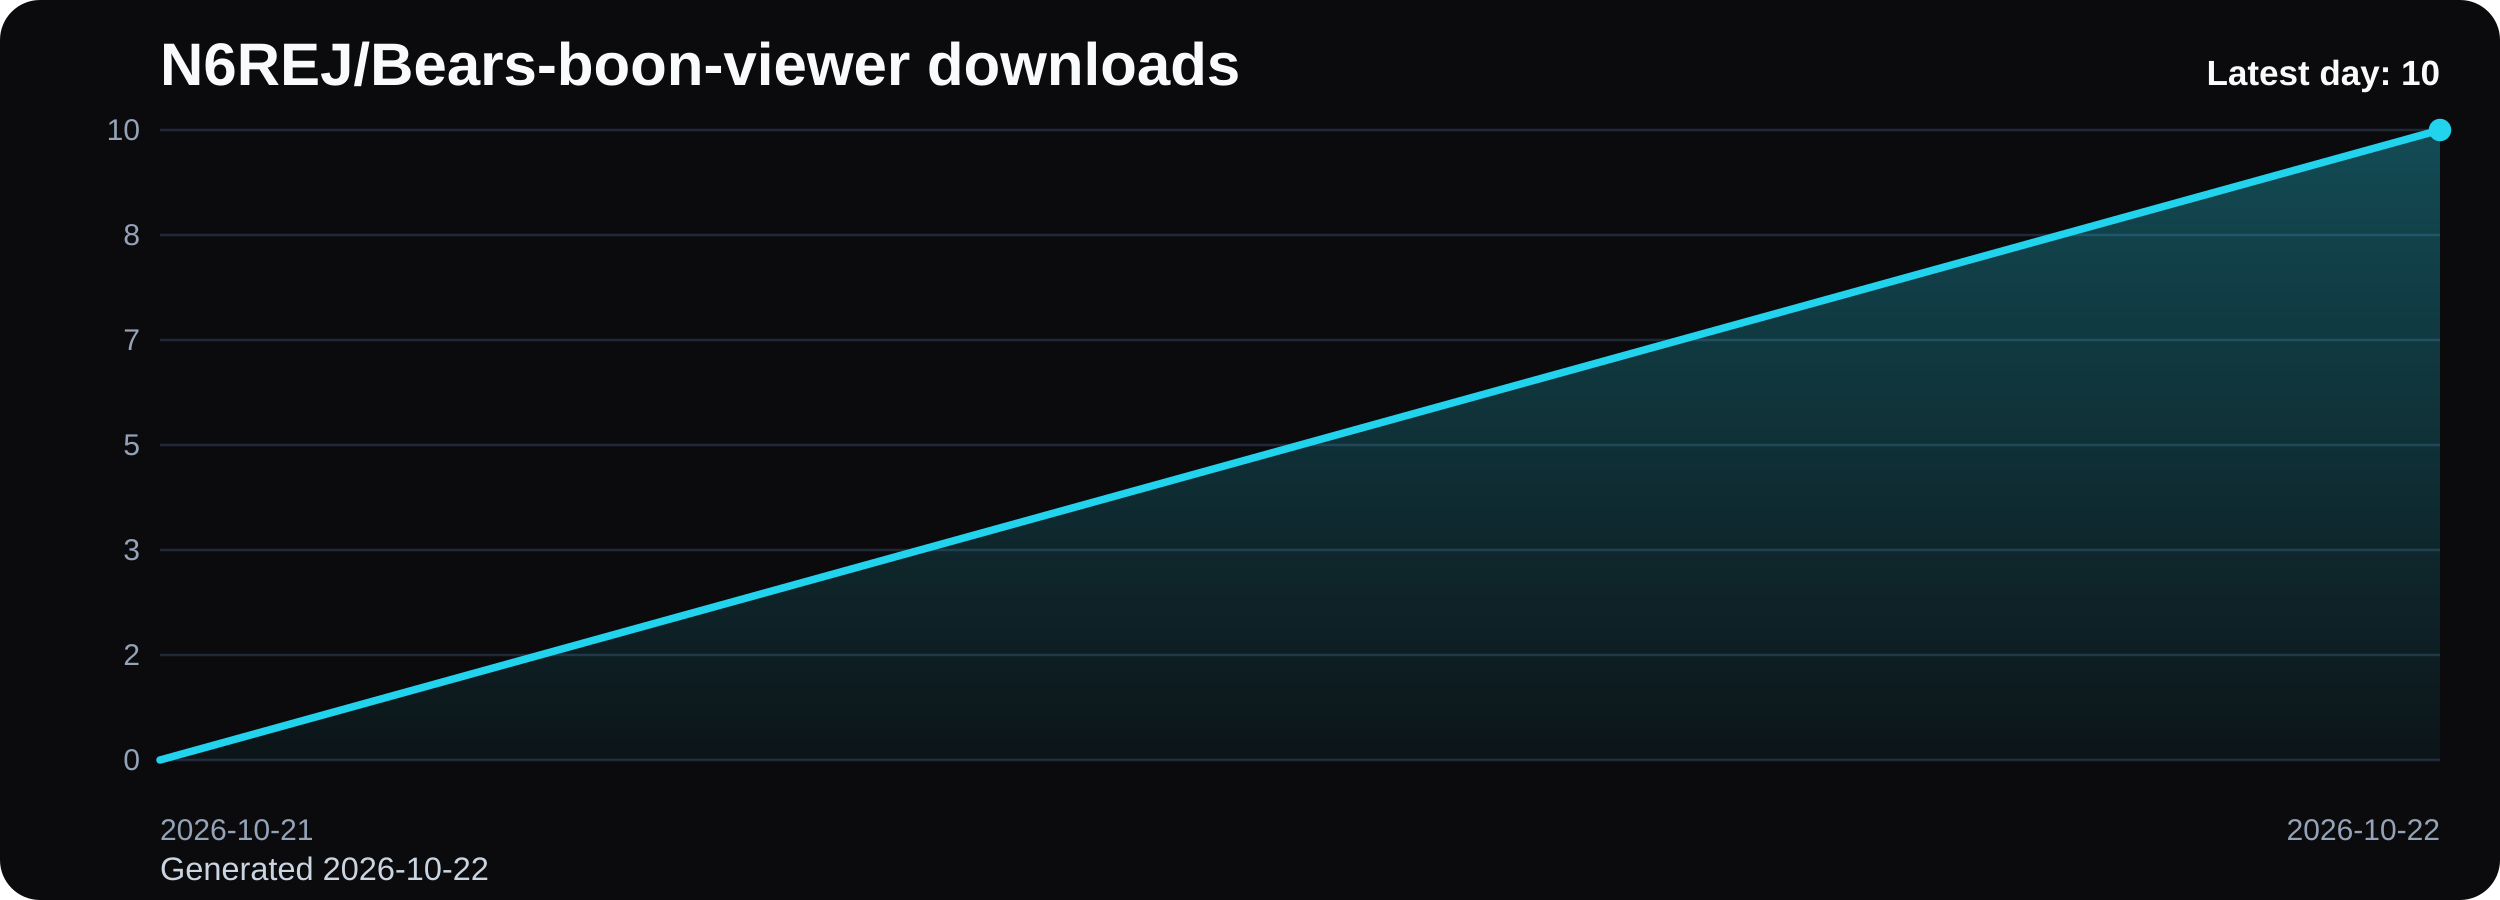
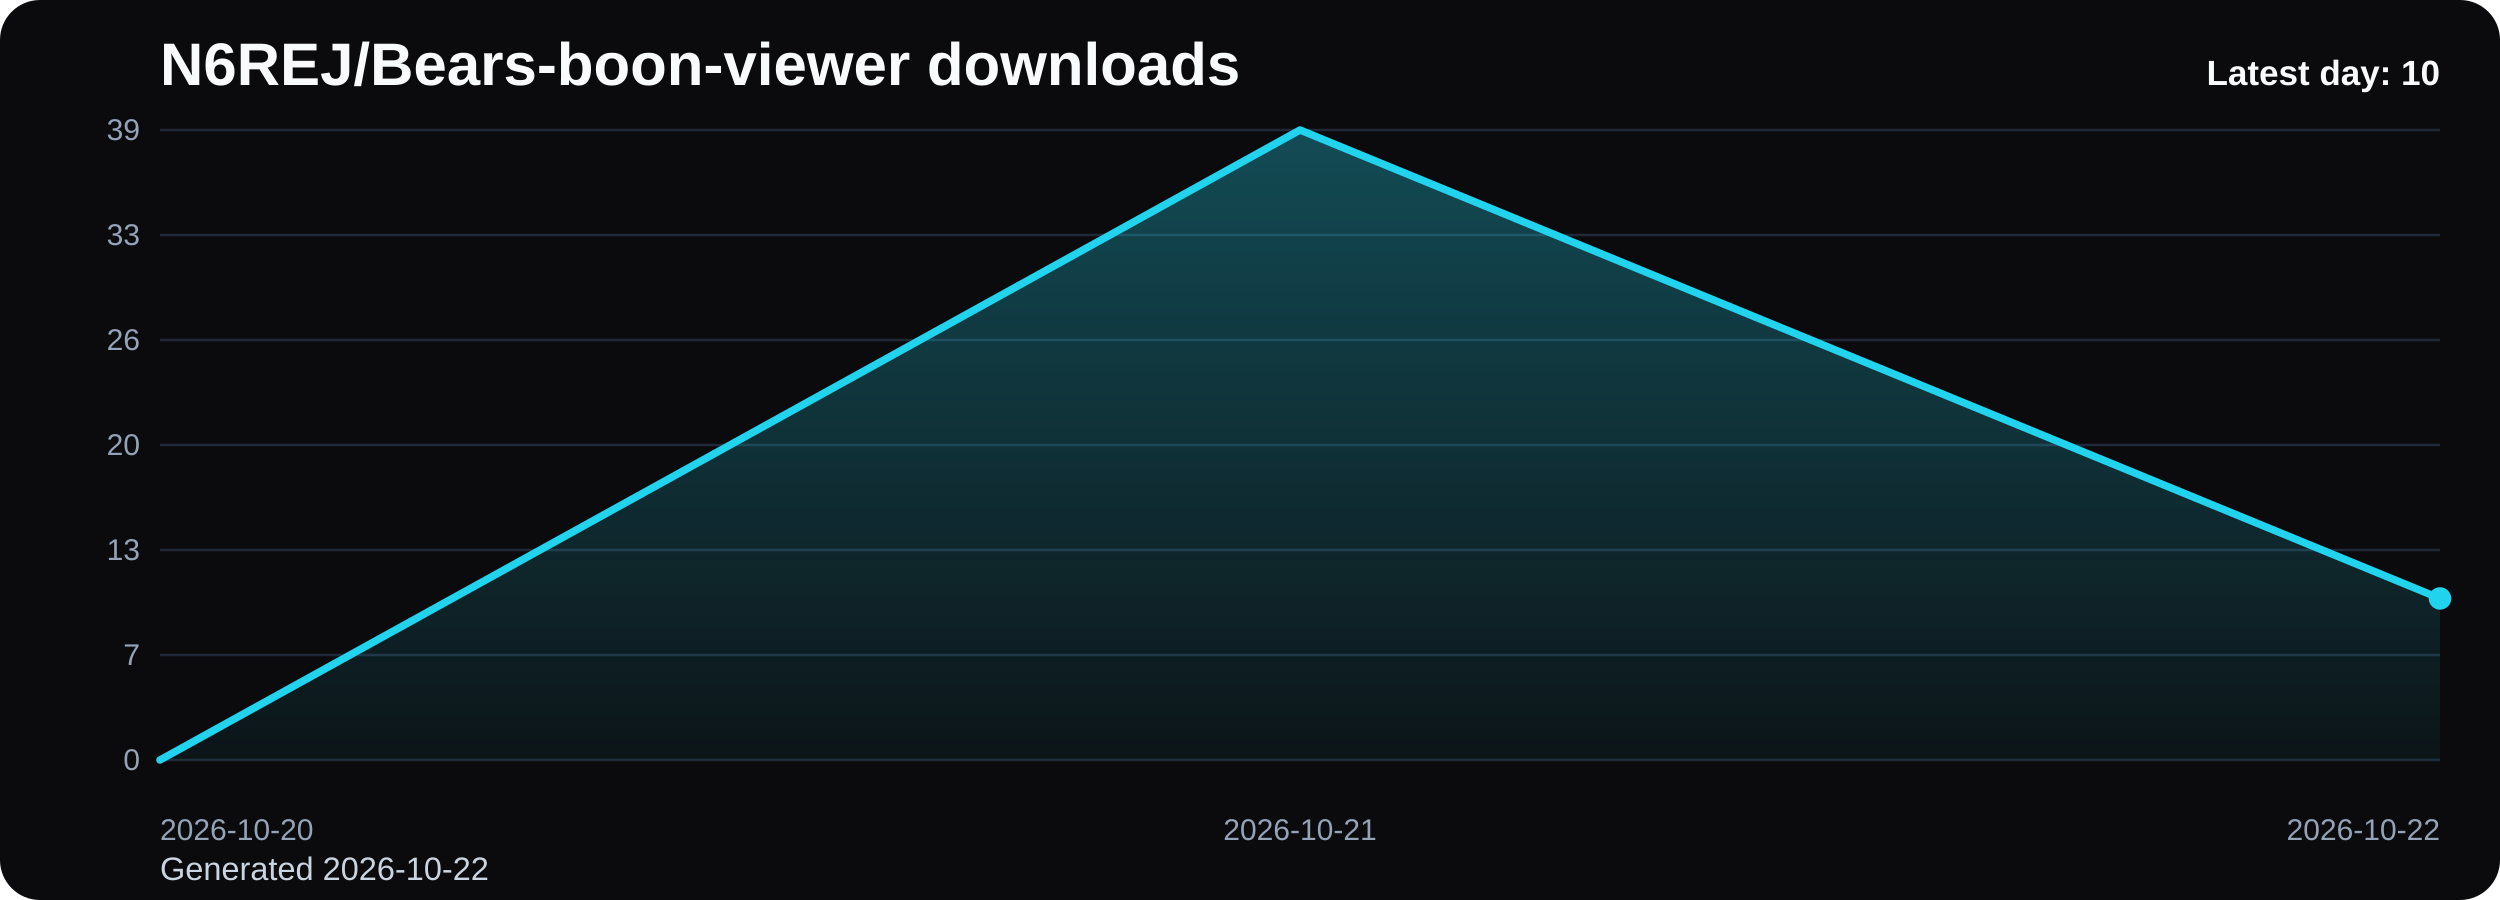
<svg xmlns="http://www.w3.org/2000/svg" viewBox="0 0 1000 360" role="img" aria-label="N6REJ/Bears-boon-viewer downloads chart">
  <defs>
    <linearGradient id="fill-daily-black" x1="0" y1="0" x2="0" y2="1">
      <stop offset="0%" stop-color="#22d3ee" stop-opacity="0.32" />
      <stop offset="100%" stop-color="#22d3ee" stop-opacity="0.05" />
    </linearGradient>
    <style>
      .bg { fill: #0b0b0d; }
      .title { font: 700 24px Arial, sans-serif; fill: #f8fafc; }
      .sub { font: 400 13px Arial, sans-serif; fill: #cbd5e1; }
      .grid { stroke: #1f2937; stroke-width: 1; }
      .axis { font: 400 12px Arial, sans-serif; fill: #94a3b8; }
      .line { fill: none; stroke: #22d3ee; stroke-width: 3; stroke-linecap: round; stroke-linejoin: round; }
      .dot { fill: #22d3ee; }
      .value { font: 600 11px Arial, sans-serif; fill: #cbd5e1; }
      .latest { font: 700 14px Arial, sans-serif; fill: #f8fafc; }
    </style>
  </defs>
  <rect class="bg" x="0" y="0" width="1000" height="360" rx="16" />
  <text class="title" x="64" y="34">N6REJ/Bears-boon-viewer downloads</text>
  <text class="sub" x="64" y="352">Generated 2026-10-22</text>
  <line x1="64" y1="52.00" x2="976" y2="52.00" class="grid" />
-   <text x="56" y="56.00" text-anchor="end" class="axis">10</text>
+   <text x="56" y="56.00" text-anchor="end" class="axis">39</text>
  <line x1="64" y1="94.00" x2="976" y2="94.00" class="grid" />
-   <text x="56" y="98.00" text-anchor="end" class="axis">8</text>
+   <text x="56" y="98.00" text-anchor="end" class="axis">33</text>
  <line x1="64" y1="136.00" x2="976" y2="136.00" class="grid" />
-   <text x="56" y="140.00" text-anchor="end" class="axis">7</text>
+   <text x="56" y="140.00" text-anchor="end" class="axis">26</text>
  <line x1="64" y1="178.00" x2="976" y2="178.00" class="grid" />
-   <text x="56" y="182.00" text-anchor="end" class="axis">5</text>
+   <text x="56" y="182.00" text-anchor="end" class="axis">20</text>
  <line x1="64" y1="220.00" x2="976" y2="220.00" class="grid" />
-   <text x="56" y="224.00" text-anchor="end" class="axis">3</text>
+   <text x="56" y="224.00" text-anchor="end" class="axis">13</text>
  <line x1="64" y1="262.00" x2="976" y2="262.00" class="grid" />
-   <text x="56" y="266.00" text-anchor="end" class="axis">2</text>
+   <text x="56" y="266.00" text-anchor="end" class="axis">7</text>
  <line x1="64" y1="304.00" x2="976" y2="304.00" class="grid" />
  <text x="56" y="308.00" text-anchor="end" class="axis">0</text>
-   <path d="M 64.00 304 L 64.00 304.00 L 976.00 52.00 L 976.00 304 Z" fill="url(#fill-daily-black)" />
-   <polyline class="line" points="64.00,304.00 976.00,52.00" />
-   <circle class="dot" cx="976.00" cy="52.00" r="4.5" />
-   <text class="axis" x="64.00" y="336" text-anchor="start">2026-10-21</text>
+   <path d="M 64.00 304 L 64.00 304.00 L 520.00 52.00 L 976.00 239.38 L 976.00 304 Z" fill="url(#fill-daily-black)" />
+   <polyline class="line" points="64.00,304.00 520.00,52.00 976.00,239.38" />
+   <circle class="dot" cx="976.00" cy="239.38" r="4.5" />
+   <text class="axis" x="64.00" y="336" text-anchor="start">2026-10-20</text>
+   <text class="axis" x="520.00" y="336" text-anchor="middle">2026-10-21</text>
  <text class="axis" x="976.00" y="336" text-anchor="end">2026-10-22</text>
  <text class="latest" x="976" y="34" text-anchor="end">Latest day: 10</text>
</svg>
